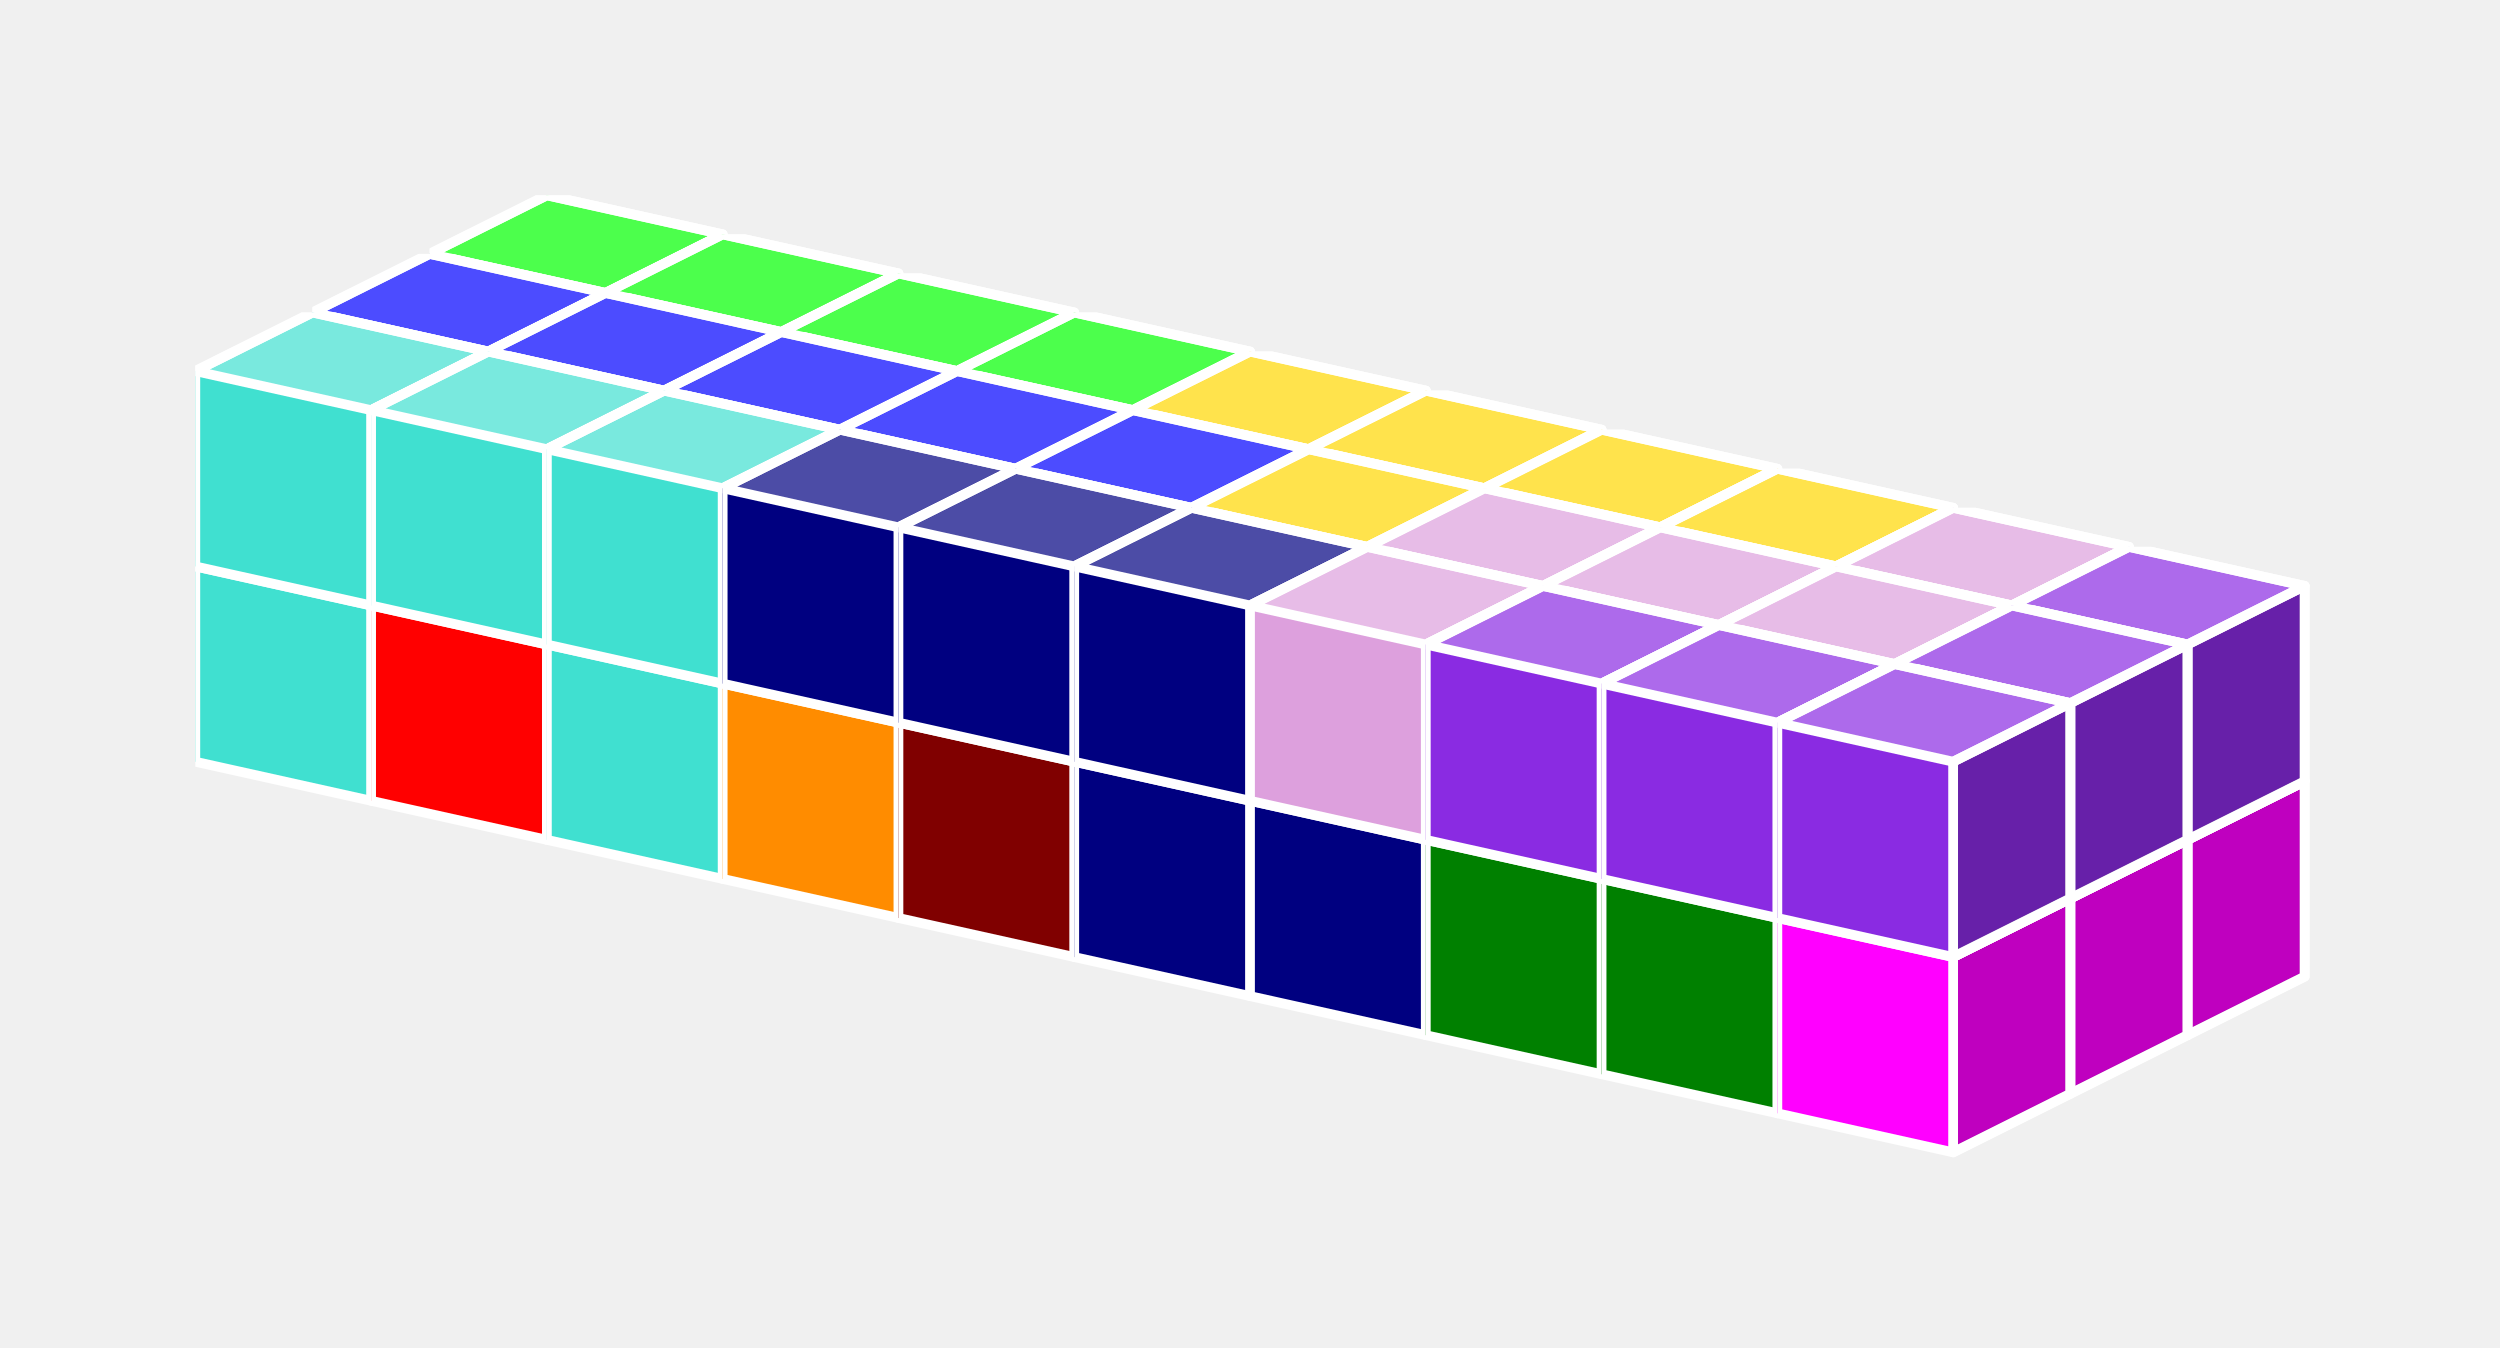
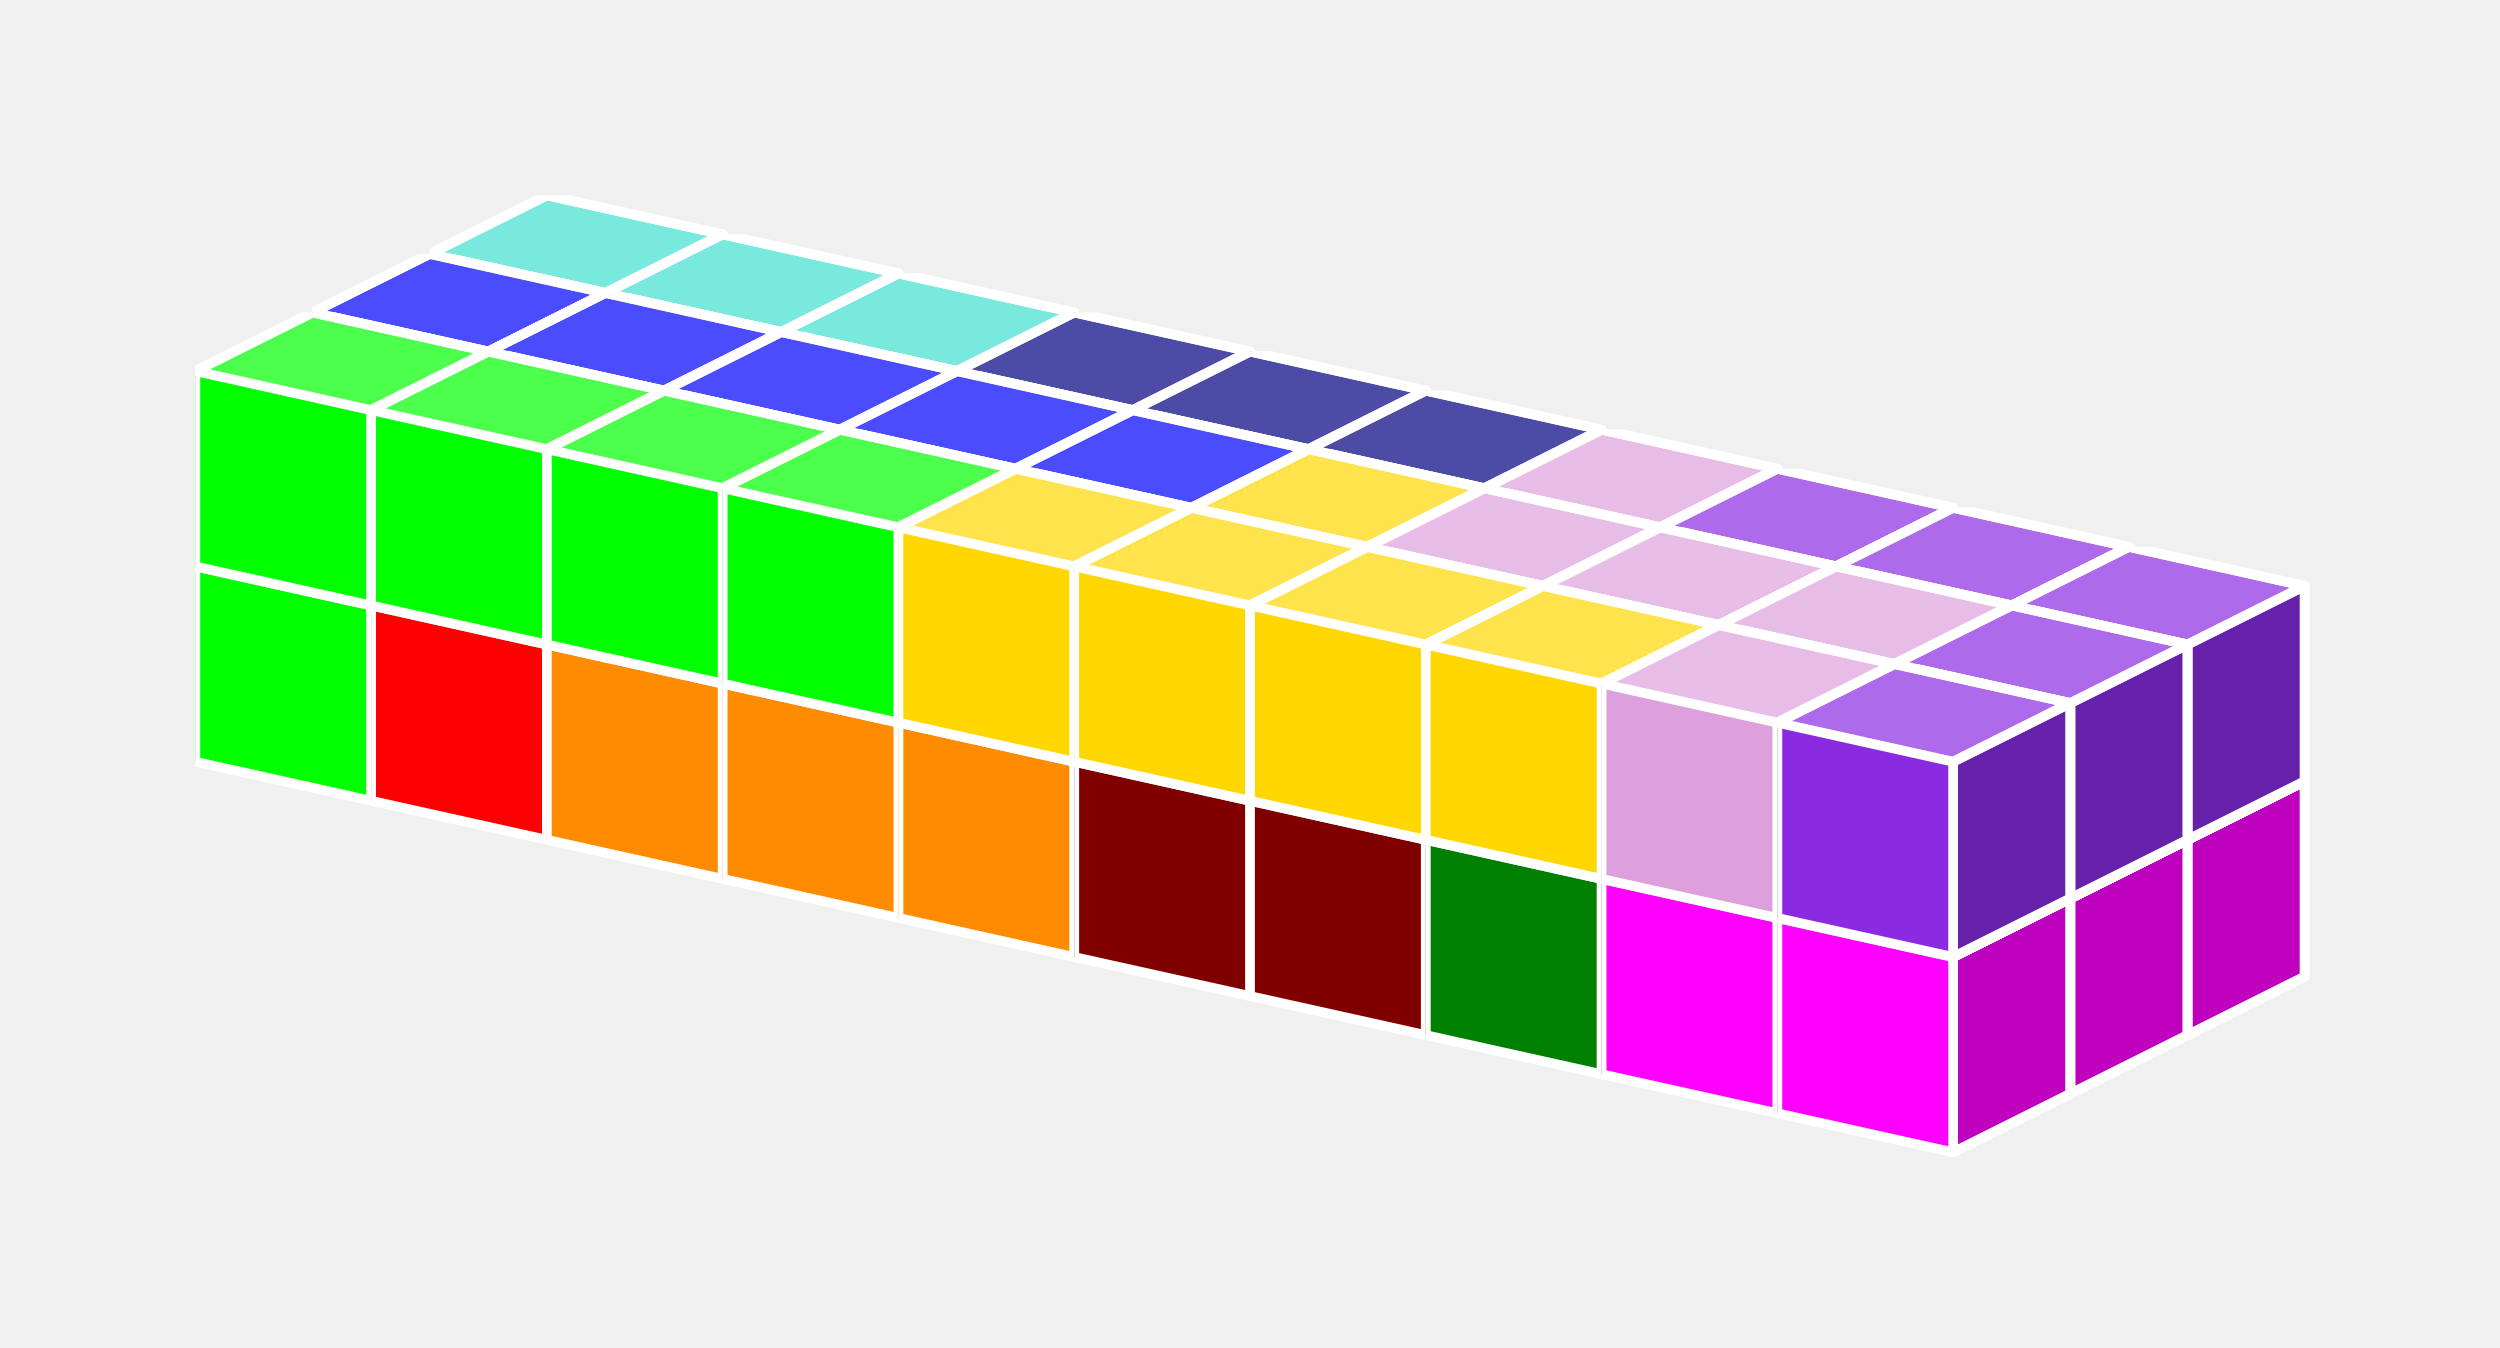
<svg xmlns="http://www.w3.org/2000/svg" xmlns:xlink="http://www.w3.org/1999/xlink" width="128" height="69" viewBox="0 0 128 69">
  <defs>
+     <symbol id="cube0">
+       <polygon fill="gray" stroke="white" stroke-width="0.5" stroke-linejoin="round" points="0,13 9,15 15,12 15,2 6,0 0,3" />
+       <polygon fill="black" fill-opacity="0.25" stroke="white" stroke-width="0.5" stroke-linejoin="round" points="9,15 15,12 15,2 9,5" />
+       <polygon fill="white" fill-opacity="0.30" stroke="white" stroke-width="0.5" stroke-linejoin="round" points="0,3 9,5 15,2 6,0" />
+     </symbol>
    <symbol id="cubeF">
      <polygon fill="green" stroke="white" stroke-width="0.5" stroke-linejoin="round" points="0,13 9,15 15,12 15,2 6,0 0,3" />
      <polygon fill="black" fill-opacity="0.25" stroke="white" stroke-width="0.5" stroke-linejoin="round" points="9,15 15,12 15,2 9,5" />
      <polygon fill="white" fill-opacity="0.30" stroke="white" stroke-width="0.5" stroke-linejoin="round" points="0,3 9,5 15,2 6,0" />
    </symbol>
    <symbol id="cubeI">
      <polygon fill="blue" stroke="white" stroke-width="0.5" stroke-linejoin="round" points="0,13 9,15 15,12 15,2 6,0 0,3" />
      <polygon fill="black" fill-opacity="0.25" stroke="white" stroke-width="0.5" stroke-linejoin="round" points="9,15 15,12 15,2 9,5" />
      <polygon fill="white" fill-opacity="0.30" stroke="white" stroke-width="0.5" stroke-linejoin="round" points="0,3 9,5 15,2 6,0" />
    </symbol>
    <symbol id="cubeL">
      <polygon fill="lime" stroke="white" stroke-width="0.5" stroke-linejoin="round" points="0,13 9,15 15,12 15,2 6,0 0,3" />
      <polygon fill="black" fill-opacity="0.25" stroke="white" stroke-width="0.5" stroke-linejoin="round" points="9,15 15,12 15,2 9,5" />
      <polygon fill="white" fill-opacity="0.30" stroke="white" stroke-width="0.5" stroke-linejoin="round" points="0,3 9,5 15,2 6,0" />
    </symbol>
    <symbol id="cubeN">
      <polygon fill="navy" stroke="white" stroke-width="0.5" stroke-linejoin="round" points="0,13 9,15 15,12 15,2 6,0 0,3" />
      <polygon fill="black" fill-opacity="0.25" stroke="white" stroke-width="0.5" stroke-linejoin="round" points="9,15 15,12 15,2 9,5" />
      <polygon fill="white" fill-opacity="0.30" stroke="white" stroke-width="0.5" stroke-linejoin="round" points="0,3 9,5 15,2 6,0" />
    </symbol>
    <symbol id="cubeP">
      <polygon fill="magenta" stroke="white" stroke-width="0.5" stroke-linejoin="round" points="0,13 9,15 15,12 15,2 6,0 0,3" />
      <polygon fill="black" fill-opacity="0.25" stroke="white" stroke-width="0.5" stroke-linejoin="round" points="9,15 15,12 15,2 9,5" />
      <polygon fill="white" fill-opacity="0.30" stroke="white" stroke-width="0.5" stroke-linejoin="round" points="0,3 9,5 15,2 6,0" />
    </symbol>
    <symbol id="cubeT">
      <polygon fill="darkorange" stroke="white" stroke-width="0.5" stroke-linejoin="round" points="0,13 9,15 15,12 15,2 6,0 0,3" />
      <polygon fill="black" fill-opacity="0.25" stroke="white" stroke-width="0.5" stroke-linejoin="round" points="9,15 15,12 15,2 9,5" />
      <polygon fill="white" fill-opacity="0.30" stroke="white" stroke-width="0.5" stroke-linejoin="round" points="0,3 9,5 15,2 6,0" />
    </symbol>
    <symbol id="cubeU">
      <polygon fill="turquoise" stroke="white" stroke-width="0.5" stroke-linejoin="round" points="0,13 9,15 15,12 15,2 6,0 0,3" />
      <polygon fill="black" fill-opacity="0.25" stroke="white" stroke-width="0.5" stroke-linejoin="round" points="9,15 15,12 15,2 9,5" />
      <polygon fill="white" fill-opacity="0.30" stroke="white" stroke-width="0.5" stroke-linejoin="round" points="0,3 9,5 15,2 6,0" />
    </symbol>
    <symbol id="cubeV">
      <polygon fill="blueviolet" stroke="white" stroke-width="0.5" stroke-linejoin="round" points="0,13 9,15 15,12 15,2 6,0 0,3" />
      <polygon fill="black" fill-opacity="0.25" stroke="white" stroke-width="0.5" stroke-linejoin="round" points="9,15 15,12 15,2 9,5" />
      <polygon fill="white" fill-opacity="0.30" stroke="white" stroke-width="0.5" stroke-linejoin="round" points="0,3 9,5 15,2 6,0" />
    </symbol>
    <symbol id="cubeW">
      <polygon fill="maroon" stroke="white" stroke-width="0.5" stroke-linejoin="round" points="0,13 9,15 15,12 15,2 6,0 0,3" />
      <polygon fill="black" fill-opacity="0.25" stroke="white" stroke-width="0.5" stroke-linejoin="round" points="9,15 15,12 15,2 9,5" />
      <polygon fill="white" fill-opacity="0.30" stroke="white" stroke-width="0.5" stroke-linejoin="round" points="0,3 9,5 15,2 6,0" />
    </symbol>
    <symbol id="cubeX">
      <polygon fill="red" stroke="white" stroke-width="0.5" stroke-linejoin="round" points="0,13 9,15 15,12 15,2 6,0 0,3" />
      <polygon fill="black" fill-opacity="0.25" stroke="white" stroke-width="0.5" stroke-linejoin="round" points="9,15 15,12 15,2 9,5" />
      <polygon fill="white" fill-opacity="0.30" stroke="white" stroke-width="0.5" stroke-linejoin="round" points="0,3 9,5 15,2 6,0" />
    </symbol>
    <symbol id="cubeY">
      <polygon fill="gold" stroke="white" stroke-width="0.5" stroke-linejoin="round" points="0,13 9,15 15,12 15,2 6,0 0,3" />
      <polygon fill="black" fill-opacity="0.25" stroke="white" stroke-width="0.5" stroke-linejoin="round" points="9,15 15,12 15,2 9,5" />
      <polygon fill="white" fill-opacity="0.30" stroke="white" stroke-width="0.5" stroke-linejoin="round" points="0,3 9,5 15,2 6,0" />
    </symbol>
    <symbol id="cubeZ">
      <polygon fill="plum" stroke="white" stroke-width="0.5" stroke-linejoin="round" points="0,13 9,15 15,12 15,2 6,0 0,3" />
      <polygon fill="black" fill-opacity="0.25" stroke="white" stroke-width="0.5" stroke-linejoin="round" points="9,15 15,12 15,2 9,5" />
      <polygon fill="white" fill-opacity="0.30" stroke="white" stroke-width="0.5" stroke-linejoin="round" points="0,3 9,5 15,2 6,0" />
    </symbol>
  </defs>
  <g>
-     <use xlink:href="#cubeL" x="22.000" y="20.000" />
+     <use xlink:href="#cubeU" x="22.000" y="20.000" />
    <use xlink:href="#cubeX" x="31.000" y="22.000" />
-     <use xlink:href="#cubeT" x="40.000" y="24.000" />
+     <use xlink:href="#cubeU" x="40.000" y="24.000" />
    <use xlink:href="#cubeT" x="49.000" y="26.000" />
-     <use xlink:href="#cubeT" x="58.000" y="28.000" />
-     <use xlink:href="#cubeW" x="67.000" y="30.000" />
-     <use xlink:href="#cubeW" x="76.000" y="32.000" />
+     <use xlink:href="#cubeW" x="58.000" y="28.000" />
+     <use xlink:href="#cubeN" x="67.000" y="30.000" />
+     <use xlink:href="#cubeN" x="76.000" y="32.000" />
    <use xlink:href="#cubeF" x="85.000" y="34.000" />
-     <use xlink:href="#cubeP" x="94.000" y="36.000" />
+     <use xlink:href="#cubeF" x="94.000" y="36.000" />
    <use xlink:href="#cubeP" x="103.000" y="38.000" />
-     <use xlink:href="#cubeL" x="22.000" y="10.000" />
-     <use xlink:href="#cubeL" x="31.000" y="12.000" />
-     <use xlink:href="#cubeL" x="40.000" y="14.000" />
-     <use xlink:href="#cubeL" x="49.000" y="16.000" />
-     <use xlink:href="#cubeY" x="58.000" y="18.000" />
-     <use xlink:href="#cubeY" x="67.000" y="20.000" />
-     <use xlink:href="#cubeY" x="76.000" y="22.000" />
-     <use xlink:href="#cubeY" x="85.000" y="24.000" />
-     <use xlink:href="#cubeZ" x="94.000" y="26.000" />
+     <use xlink:href="#cubeU" x="22.000" y="10.000" />
+     <use xlink:href="#cubeU" x="31.000" y="12.000" />
+     <use xlink:href="#cubeU" x="40.000" y="14.000" />
+     <use xlink:href="#cubeN" x="49.000" y="16.000" />
+     <use xlink:href="#cubeN" x="58.000" y="18.000" />
+     <use xlink:href="#cubeN" x="67.000" y="20.000" />
+     <use xlink:href="#cubeZ" x="76.000" y="22.000" />
+     <use xlink:href="#cubeV" x="85.000" y="24.000" />
+     <use xlink:href="#cubeV" x="94.000" y="26.000" />
    <use xlink:href="#cubeV" x="103.000" y="28.000" />
    <use xlink:href="#cubeX" x="16.000" y="23.000" />
    <use xlink:href="#cubeX" x="25.000" y="25.000" />
    <use xlink:href="#cubeX" x="34.000" y="27.000" />
    <use xlink:href="#cubeT" x="43.000" y="29.000" />
    <use xlink:href="#cubeW" x="52.000" y="31.000" />
    <use xlink:href="#cubeW" x="61.000" y="33.000" />
    <use xlink:href="#cubeF" x="70.000" y="35.000" />
    <use xlink:href="#cubeF" x="79.000" y="37.000" />
    <use xlink:href="#cubeP" x="88.000" y="39.000" />
    <use xlink:href="#cubeP" x="97.000" y="41.000" />
    <use xlink:href="#cubeI" x="16.000" y="13.000" />
    <use xlink:href="#cubeI" x="25.000" y="15.000" />
    <use xlink:href="#cubeI" x="34.000" y="17.000" />
    <use xlink:href="#cubeI" x="43.000" y="19.000" />
    <use xlink:href="#cubeI" x="52.000" y="21.000" />
    <use xlink:href="#cubeY" x="61.000" y="23.000" />
    <use xlink:href="#cubeZ" x="70.000" y="25.000" />
    <use xlink:href="#cubeZ" x="79.000" y="27.000" />
    <use xlink:href="#cubeZ" x="88.000" y="29.000" />
    <use xlink:href="#cubeV" x="97.000" y="31.000" />
-     <use xlink:href="#cubeU" x="10.000" y="26.000" />
+     <use xlink:href="#cubeL" x="10.000" y="26.000" />
    <use xlink:href="#cubeX" x="19.000" y="28.000" />
-     <use xlink:href="#cubeU" x="28.000" y="30.000" />
+     <use xlink:href="#cubeT" x="28.000" y="30.000" />
    <use xlink:href="#cubeT" x="37.000" y="32.000" />
-     <use xlink:href="#cubeW" x="46.000" y="34.000" />
-     <use xlink:href="#cubeN" x="55.000" y="36.000" />
-     <use xlink:href="#cubeN" x="64.000" y="38.000" />
+     <use xlink:href="#cubeT" x="46.000" y="34.000" />
+     <use xlink:href="#cubeW" x="55.000" y="36.000" />
+     <use xlink:href="#cubeW" x="64.000" y="38.000" />
    <use xlink:href="#cubeF" x="73.000" y="40.000" />
-     <use xlink:href="#cubeF" x="82.000" y="42.000" />
+     <use xlink:href="#cubeP" x="82.000" y="42.000" />
    <use xlink:href="#cubeP" x="91.000" y="44.000" />
-     <use xlink:href="#cubeU" x="10.000" y="16.000" />
-     <use xlink:href="#cubeU" x="19.000" y="18.000" />
-     <use xlink:href="#cubeU" x="28.000" y="20.000" />
-     <use xlink:href="#cubeN" x="37.000" y="22.000" />
-     <use xlink:href="#cubeN" x="46.000" y="24.000" />
-     <use xlink:href="#cubeN" x="55.000" y="26.000" />
-     <use xlink:href="#cubeZ" x="64.000" y="28.000" />
-     <use xlink:href="#cubeV" x="73.000" y="30.000" />
-     <use xlink:href="#cubeV" x="82.000" y="32.000" />
+     <use xlink:href="#cubeL" x="10.000" y="16.000" />
+     <use xlink:href="#cubeL" x="19.000" y="18.000" />
+     <use xlink:href="#cubeL" x="28.000" y="20.000" />
+     <use xlink:href="#cubeL" x="37.000" y="22.000" />
+     <use xlink:href="#cubeY" x="46.000" y="24.000" />
+     <use xlink:href="#cubeY" x="55.000" y="26.000" />
+     <use xlink:href="#cubeY" x="64.000" y="28.000" />
+     <use xlink:href="#cubeY" x="73.000" y="30.000" />
+     <use xlink:href="#cubeZ" x="82.000" y="32.000" />
    <use xlink:href="#cubeV" x="91.000" y="34.000" />
  </g>
</svg>
